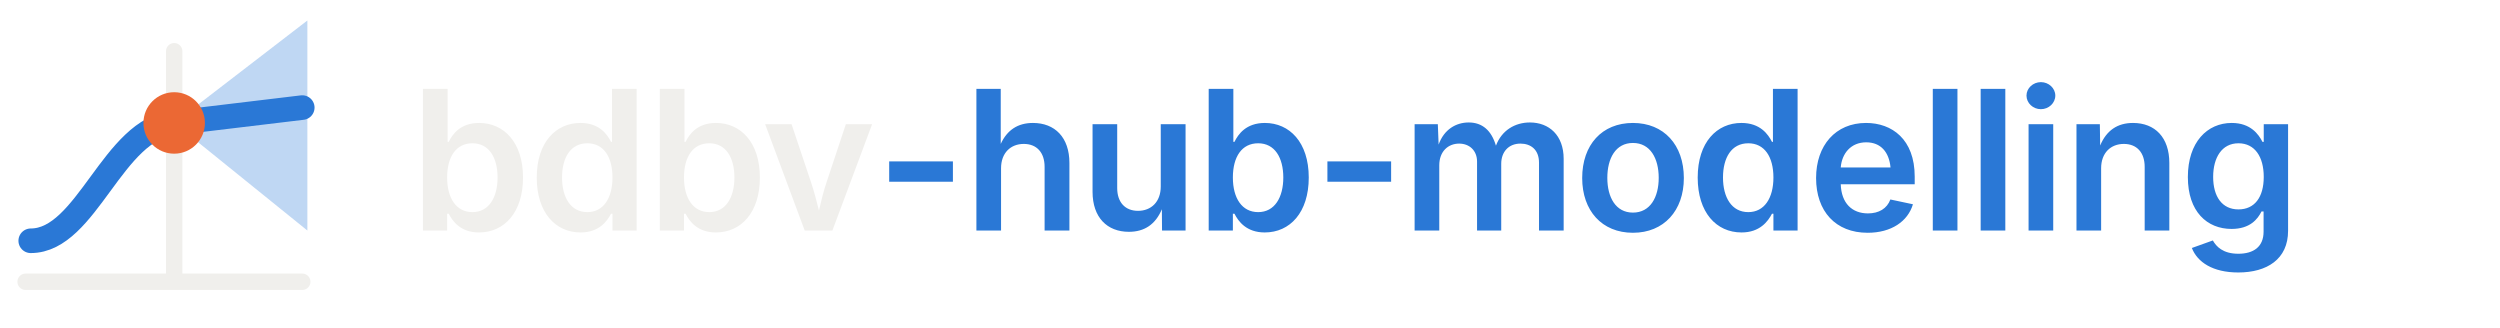
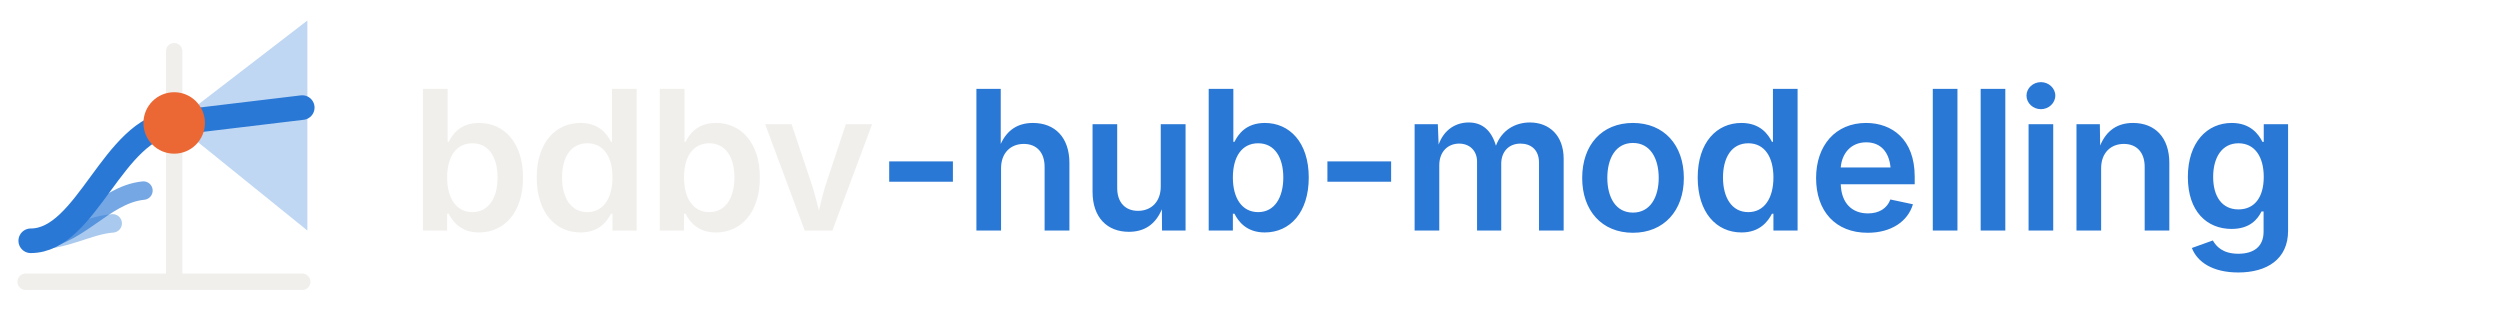
<svg xmlns="http://www.w3.org/2000/svg" viewBox="0 0 244 32" role="img">
  <path d="M17 12L30 2V22.5Z" fill="#2a78d6" fill-opacity="0.3" />
  <path d="M17 12L29.5 10.5" fill="none" stroke="#2a78d6" stroke-width="2.4" stroke-linecap="round" />
  <path stroke="#f0efec" d="M2.5 27.5H29.5M17 5V27.5" fill="none" stroke-width="1.6" stroke-linecap="round" />
+   <path d="M3 23.5C6.5 23.5 8.5 22 11 21.8" fill="none" stroke="#2a78d6" stroke-opacity="0.4" stroke-width="1.8" stroke-linecap="round" />
+   <path d="M3 23.5C7.5 23.5 10 19 14 18.6" fill="none" stroke="#2a78d6" stroke-opacity="0.65" stroke-width="1.8" stroke-linecap="round" />
  <path d="M3 23.5C8.5 23.5 11 12.5 17 12" fill="none" stroke="#2a78d6" stroke-width="2.4" stroke-linecap="round" />
  <circle cx="17" cy="12" r="3" fill="#eb6834" />
  <text x="40" y="22.5" fill="#f0efec" font-family="Inter, 'Helvetica Neue', Helvetica, Arial, sans-serif" font-size="19" font-weight="600" letter-spacing="-0.3" textLength="200" lengthAdjust="spacingAndGlyphs">bdbv<tspan fill="#2a78d6">-hub-modelling</tspan>
  </text>
</svg>
